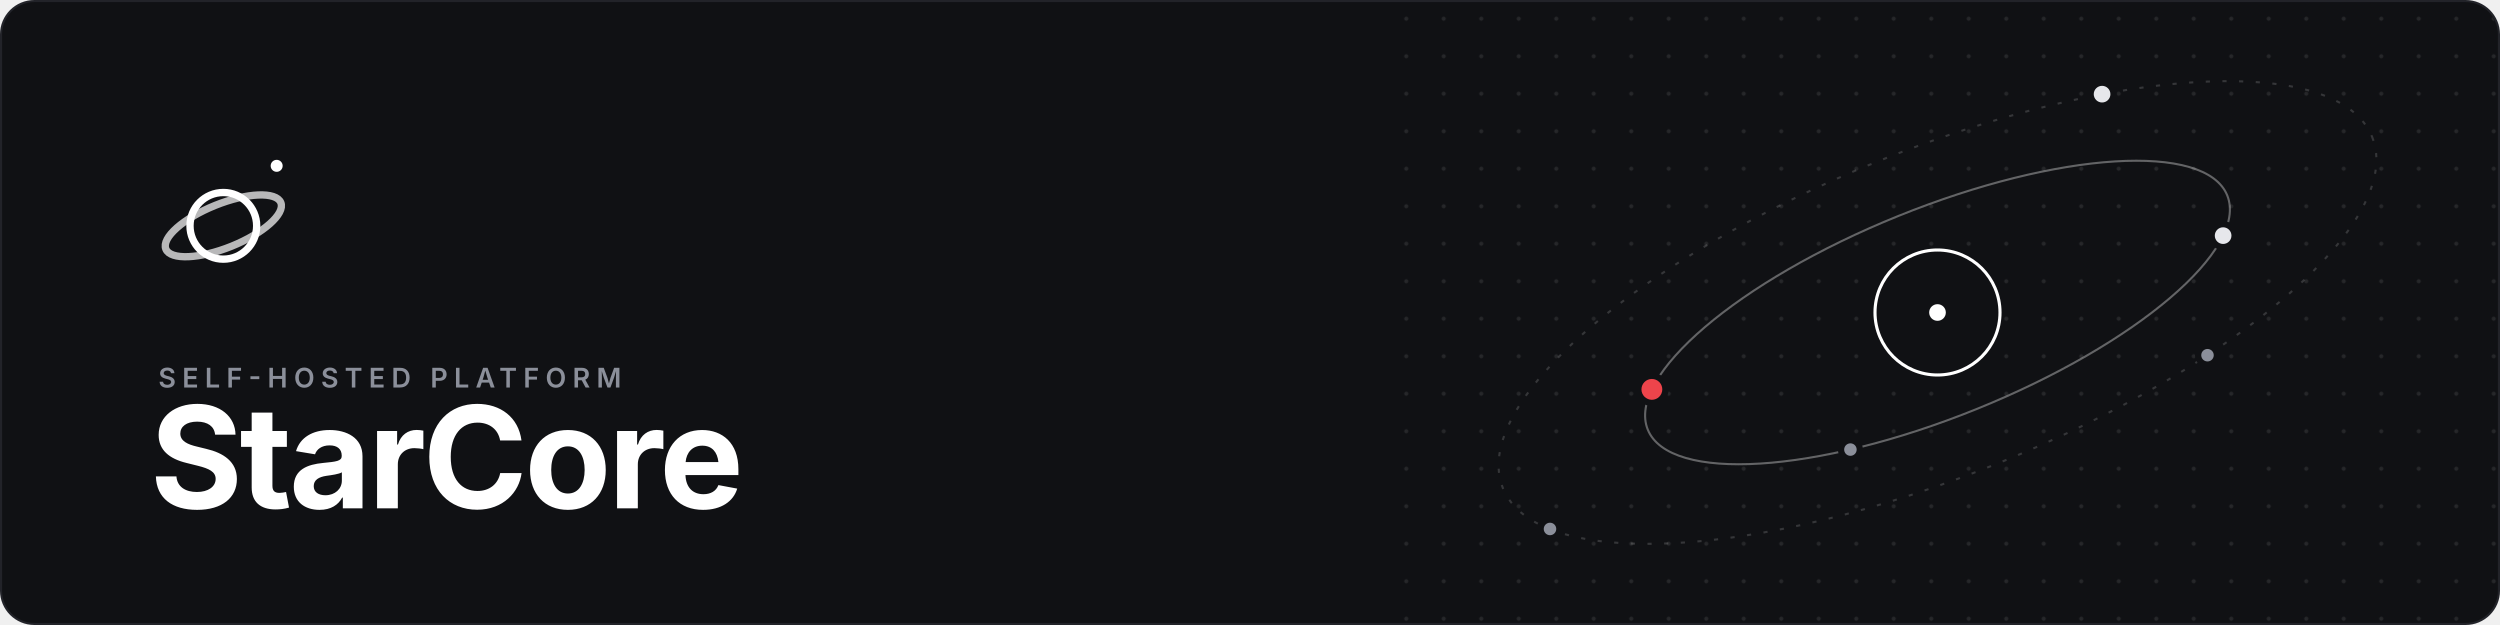
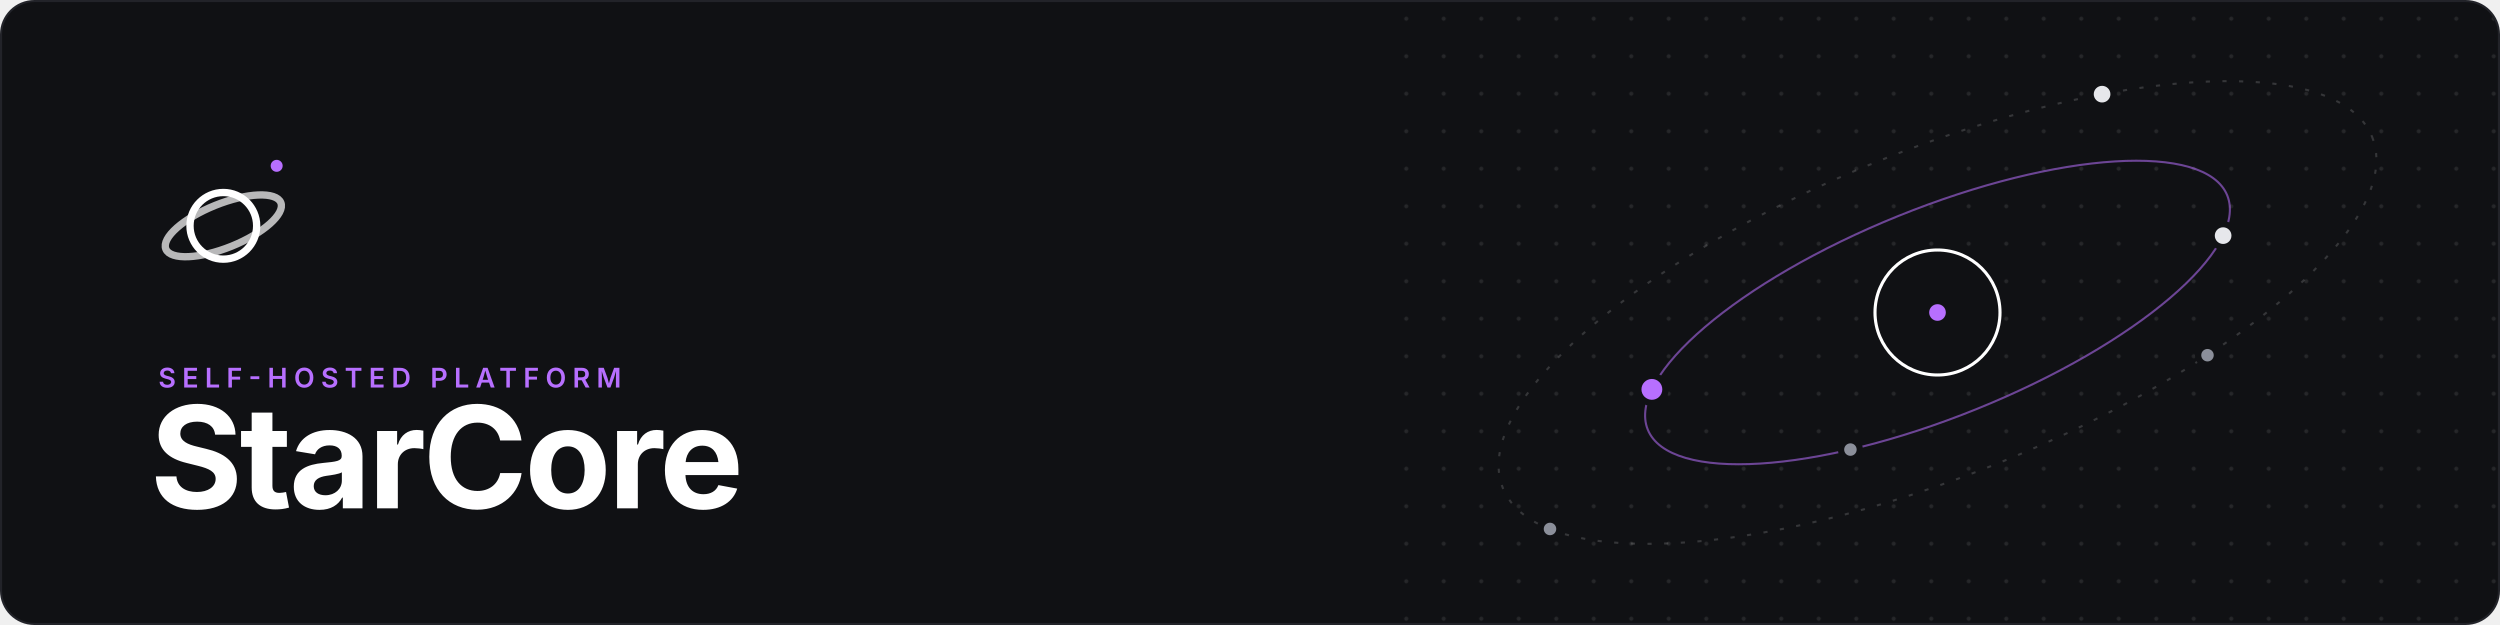
<svg xmlns="http://www.w3.org/2000/svg" width="1200" height="300" viewBox="0 0 1200 300" role="img" aria-labelledby="t">
  <rect x="0.5" y="0.5" width="1199" height="299" rx="16" fill="#101114" stroke="#222329" />
  <defs>
    <clipPath id="card">
      <rect x="1" y="1" width="1198" height="298" rx="16" />
    </clipPath>
  </defs>
  <g clip-path="url(#card)">
    <pattern id="dots" width="18" height="18" patternUnits="userSpaceOnUse">
      <circle cx="9.0" cy="9.0" r="1" fill="#ffffff" fill-opacity="0.09" />
    </pattern>
    <rect x="660" y="0" width="540" height="300" fill="url(#dots)" />
  </g>
  <g transform="translate(72 70) scale(3.2)" fill="none" stroke="#ffffff" stroke-width="1.1">
    <circle cx="11" cy="12" r="5" />
    <ellipse cx="11" cy="12" rx="9.3" ry="3.3" transform="rotate(-22 11 12)" opacity="0.7" />
-     <circle cx="19" cy="3" r="0.9" fill="#ffffff" stroke="none" />
+     <circle cx="19" cy="3" r="0.9" fill="#b76fff" stroke="none" />
  </g>
-   <text x="76" y="186" fill="#8b8f9a" font-family="Inter, 'Segoe UI', Roboto, Helvetica, Arial, sans-serif" font-size="13" font-weight="600" letter-spacing="3" text-anchor="start">SELF-HOSTED PLATFORM</text>
+   <text x="76" y="186" fill="#b76fff" font-family="Inter, 'Segoe UI', Roboto, Helvetica, Arial, sans-serif" font-size="13" font-weight="600" letter-spacing="3" text-anchor="start">SELF-HOSTED PLATFORM</text>
  <text x="72" y="244" fill="#ffffff" font-family="'Space Grotesk', Manrope, Inter, 'Segoe UI', Roboto, Helvetica, Arial, sans-serif" font-size="68" font-weight="700" letter-spacing="-1.5">StarCore</text>
-   <circle cx="930" cy="150" r="30" fill="#101114" stroke="#ffffff" stroke-width="1.5" />
-   <circle cx="930" cy="150" r="4" fill="#ffffff" />
-   <ellipse cx="930" cy="150" rx="150" ry="50" transform="rotate(-22 930 150)" fill="none" stroke="#ffffff" stroke-opacity="0.35" />
-   <ellipse cx="930" cy="150" rx="225" ry="78" transform="rotate(-22 930 150)" fill="none" stroke="#ffffff" stroke-opacity="0.16" stroke-dasharray="2 6" />
-   <circle cx="792.9" cy="186.9" r="8" fill="#101114" />
-   <circle cx="792.9" cy="186.9" r="5" fill="#ee444b" />
-   <circle cx="1067.1" cy="113.1" r="7" fill="#101114" />
-   <circle cx="1067.1" cy="113.1" r="4" fill="#e6e7eb" />
-   <circle cx="888.2" cy="215.8" r="6" fill="#101114" />
-   <circle cx="888.2" cy="215.8" r="3" fill="#8b8f9a" />
-   <circle cx="1009.0" cy="45.2" r="7" fill="#101114" />
-   <circle cx="1009.0" cy="45.2" r="4" fill="#e6e7eb" />
-   <circle cx="1059.6" cy="170.5" r="6" fill="#101114" />
-   <circle cx="1059.6" cy="170.5" r="3" fill="#8b8f9a" />
-   <circle cx="744.0" cy="253.9" r="6" fill="#101114" />
-   <circle cx="744.0" cy="253.9" r="3" fill="#8b8f9a" />
+   <ellipse cx="930" cy="150" rx="225.0" ry="78.0" transform="rotate(-22 930 150)" fill="none" stroke="#ffffff" stroke-opacity="0.16" stroke-dasharray="2 6" />
+   <ellipse cx="930" cy="150" rx="150.0" ry="50.0" transform="rotate(-22 930 150)" fill="none" stroke="#b76fff" stroke-opacity="0.55" />
+   <circle cx="930" cy="150" r="30.0" fill="#101114" stroke="#ffffff" stroke-width="1.5" />
+   <circle cx="930" cy="150" r="4.0" fill="#b76fff" />
+   <circle cx="792.9" cy="186.9" r="8.0" fill="#101114" />
+   <circle cx="792.9" cy="186.9" r="5.0" fill="#b76fff" />
+   <circle cx="1067.1" cy="113.1" r="7.0" fill="#101114" />
+   <circle cx="1067.1" cy="113.1" r="4.0" fill="#e6e7eb" />
+   <circle cx="888.2" cy="215.8" r="6.0" fill="#101114" />
+   <circle cx="888.2" cy="215.8" r="3.0" fill="#8b8f9a" />
+   <circle cx="1009.0" cy="45.2" r="7.0" fill="#101114" />
+   <circle cx="1009.0" cy="45.2" r="4.0" fill="#e6e7eb" />
+   <circle cx="1059.6" cy="170.5" r="6.0" fill="#101114" />
+   <circle cx="1059.6" cy="170.5" r="3.0" fill="#8b8f9a" />
+   <circle cx="744.0" cy="253.9" r="6.0" fill="#101114" />
+   <circle cx="744.0" cy="253.9" r="3.0" fill="#8b8f9a" />
</svg>
